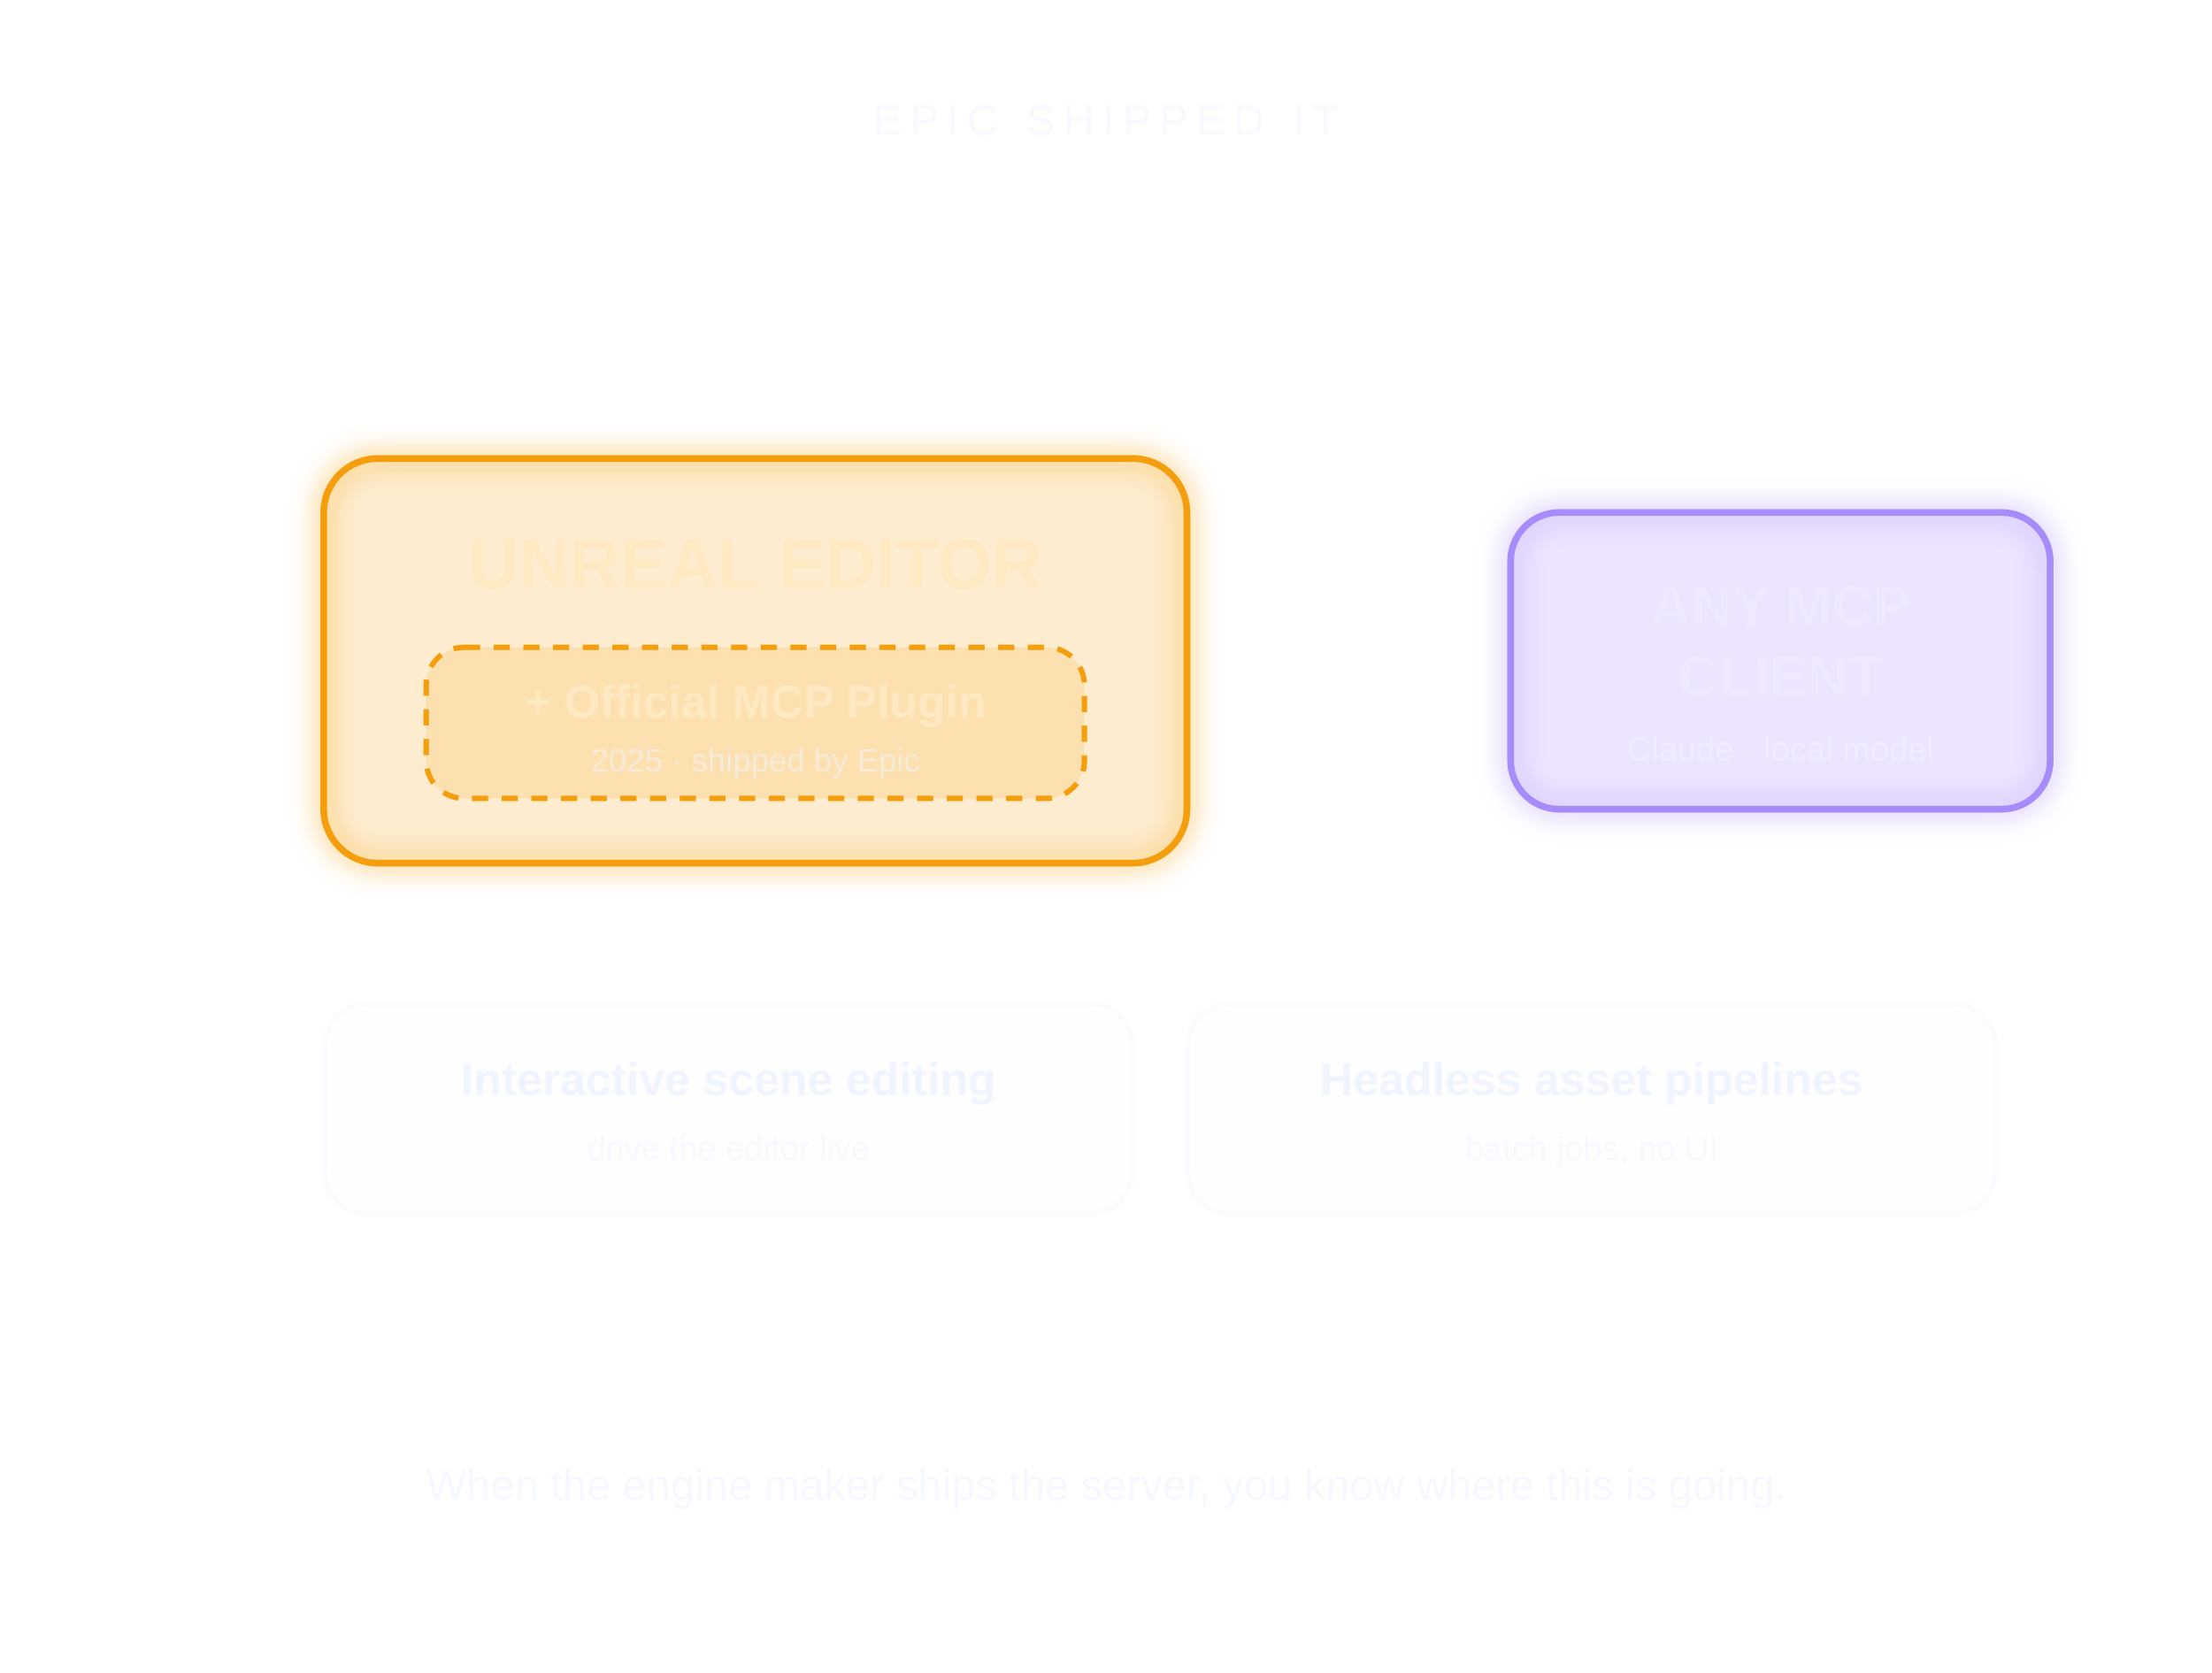
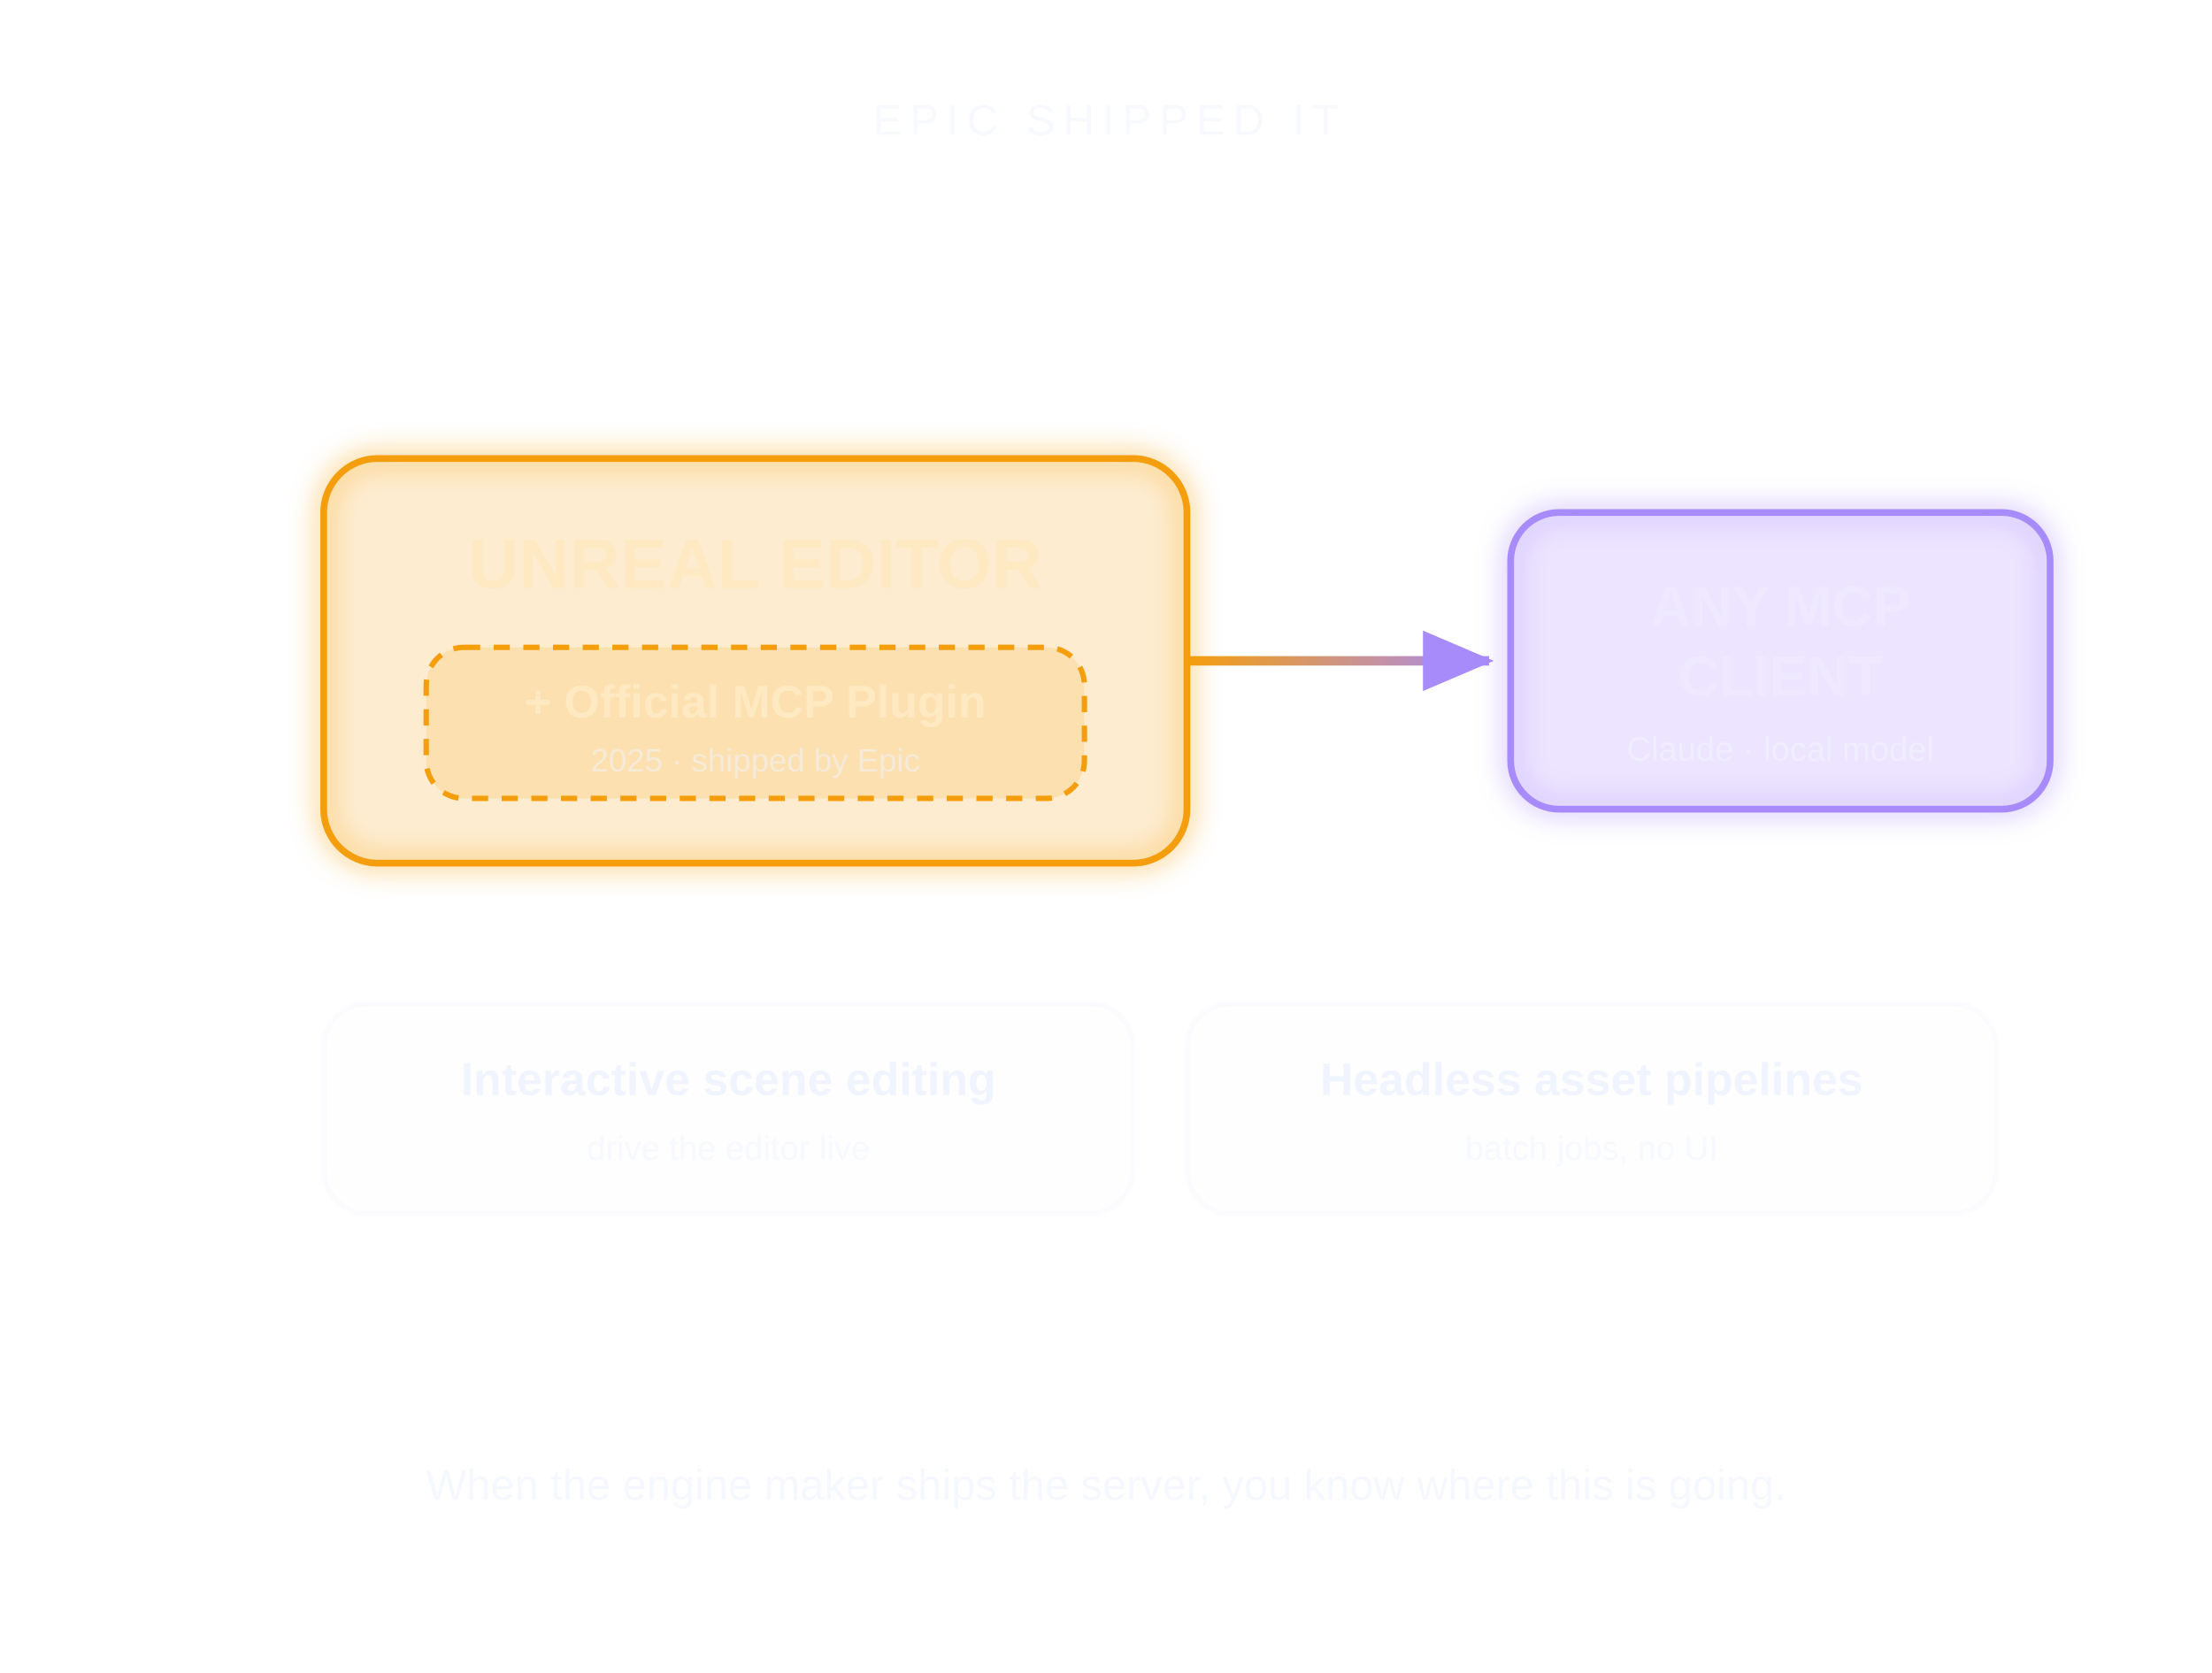
<svg xmlns="http://www.w3.org/2000/svg" viewBox="0 0 820 620" font-family="'Space Grotesk','Helvetica Neue',Arial,sans-serif">
  <defs>
    <filter id="gop" x="-50%" y="-50%" width="200%" height="200%">
      <feGaussianBlur stdDeviation="5" result="b" />
      <feMerge>
        <feMergeNode in="b" />
        <feMergeNode in="SourceGraphic" />
      </feMerge>
    </filter>
    <marker id="aop" markerWidth="11" markerHeight="11" refX="7" refY="3.2" orient="auto">
      <path d="M0,0 L7.5,3.2 L0,6.4 Z" fill="#a78bfa" />
    </marker>
-     <linearGradient id="lop" x1="0" y1="0" x2="1" y2="0">
+     <linearGradient id="lop" x1="440" y1="245" x2="552" y2="245" gradientUnits="userSpaceOnUse">
      <stop offset="0" stop-color="#f59e0b" />
      <stop offset="1" stop-color="#a78bfa" />
    </linearGradient>
  </defs>
  <text x="410" y="50" text-anchor="middle" fill="rgba(240,244,255,.55)" font-size="16" letter-spacing="3">EPIC SHIPPED IT</text>
  <rect x="120" y="170" width="320" height="150" rx="20" fill="rgba(245,158,11,.10)" stroke="#f59e0b" stroke-width="2.5" filter="url(#gop)" />
  <text x="280" y="218" text-anchor="middle" fill="#ffe9c2" font-size="26" font-weight="700">UNREAL EDITOR</text>
  <rect x="158" y="240" width="244" height="56" rx="14" fill="rgba(245,158,11,.16)" stroke="#f59e0b" stroke-width="2" stroke-dasharray="6 5" />
  <text x="280" y="266" text-anchor="middle" fill="#ffe9c2" font-size="17" font-weight="600">+ Official MCP Plugin</text>
  <text x="280" y="286" text-anchor="middle" fill="rgba(240,244,255,.5)" font-size="12">2025 · shipped by Epic</text>
-   <line x1="440" y1="245" x2="552" y2="245" stroke="url(#lop)" stroke-width="3.5" marker-end="url(#aop)" filter="url(#gop)" />
+   <line x1="440" y1="245" x2="552" y2="245" stroke="url(#lop)" stroke-width="3.5" marker-end="url(#aop)" />
  <rect x="560" y="190" width="200" height="110" rx="18" fill="rgba(167,139,250,.12)" stroke="#a78bfa" stroke-width="2.5" filter="url(#gop)" />
  <text x="660" y="232" text-anchor="middle" fill="#efe9ff" font-size="21" font-weight="700">ANY MCP</text>
  <text x="660" y="258" text-anchor="middle" fill="#efe9ff" font-size="21" font-weight="700">CLIENT</text>
  <text x="660" y="282" text-anchor="middle" fill="rgba(240,244,255,.55)" font-size="12.5">Claude · local model</text>
  <rect x="120" y="372" width="300" height="78" rx="16" fill="rgba(240,244,255,.04)" stroke="rgba(240,244,255,.22)" stroke-width="2" />
  <text x="270" y="406" text-anchor="middle" fill="#f0f4ff" font-size="17" font-weight="600">Interactive scene editing</text>
  <text x="270" y="430" text-anchor="middle" fill="rgba(240,244,255,.5)" font-size="12.5">drive the editor live</text>
  <rect x="440" y="372" width="300" height="78" rx="16" fill="rgba(240,244,255,.04)" stroke="rgba(240,244,255,.22)" stroke-width="2" />
  <text x="590" y="406" text-anchor="middle" fill="#f0f4ff" font-size="17" font-weight="600">Headless asset pipelines</text>
  <text x="590" y="430" text-anchor="middle" fill="rgba(240,244,255,.5)" font-size="12.5">batch jobs, no UI</text>
  <text x="410" y="556" text-anchor="middle" fill="rgba(240,244,255,.62)" font-size="16">When the engine maker ships the server, you know where this is going.</text>
</svg>
